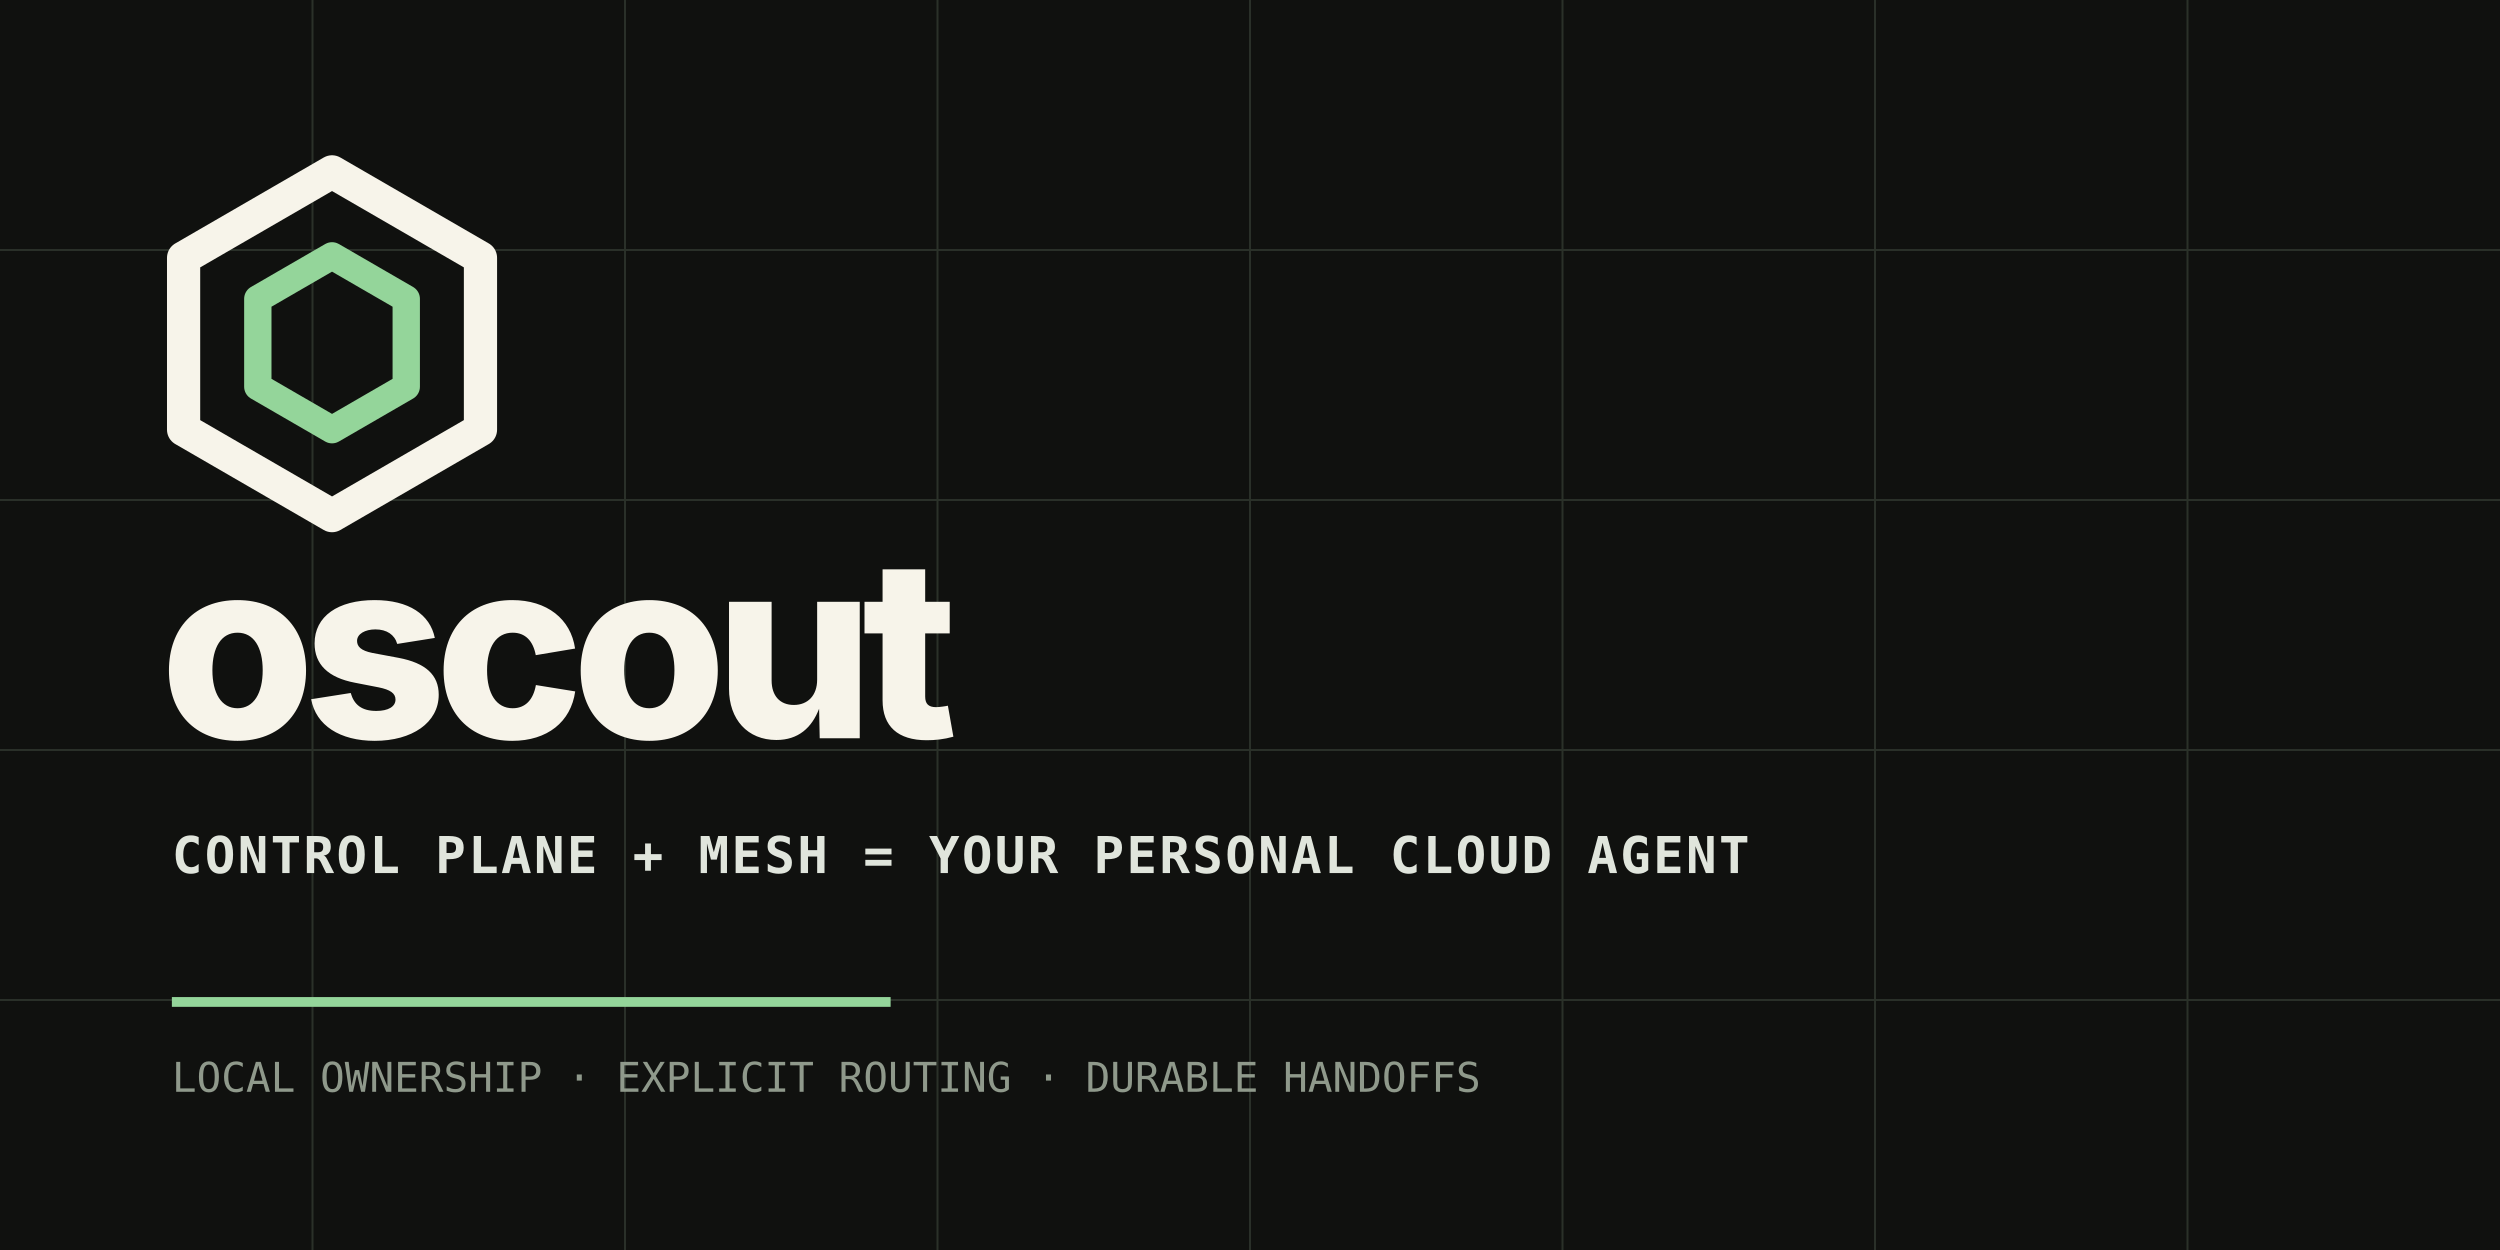
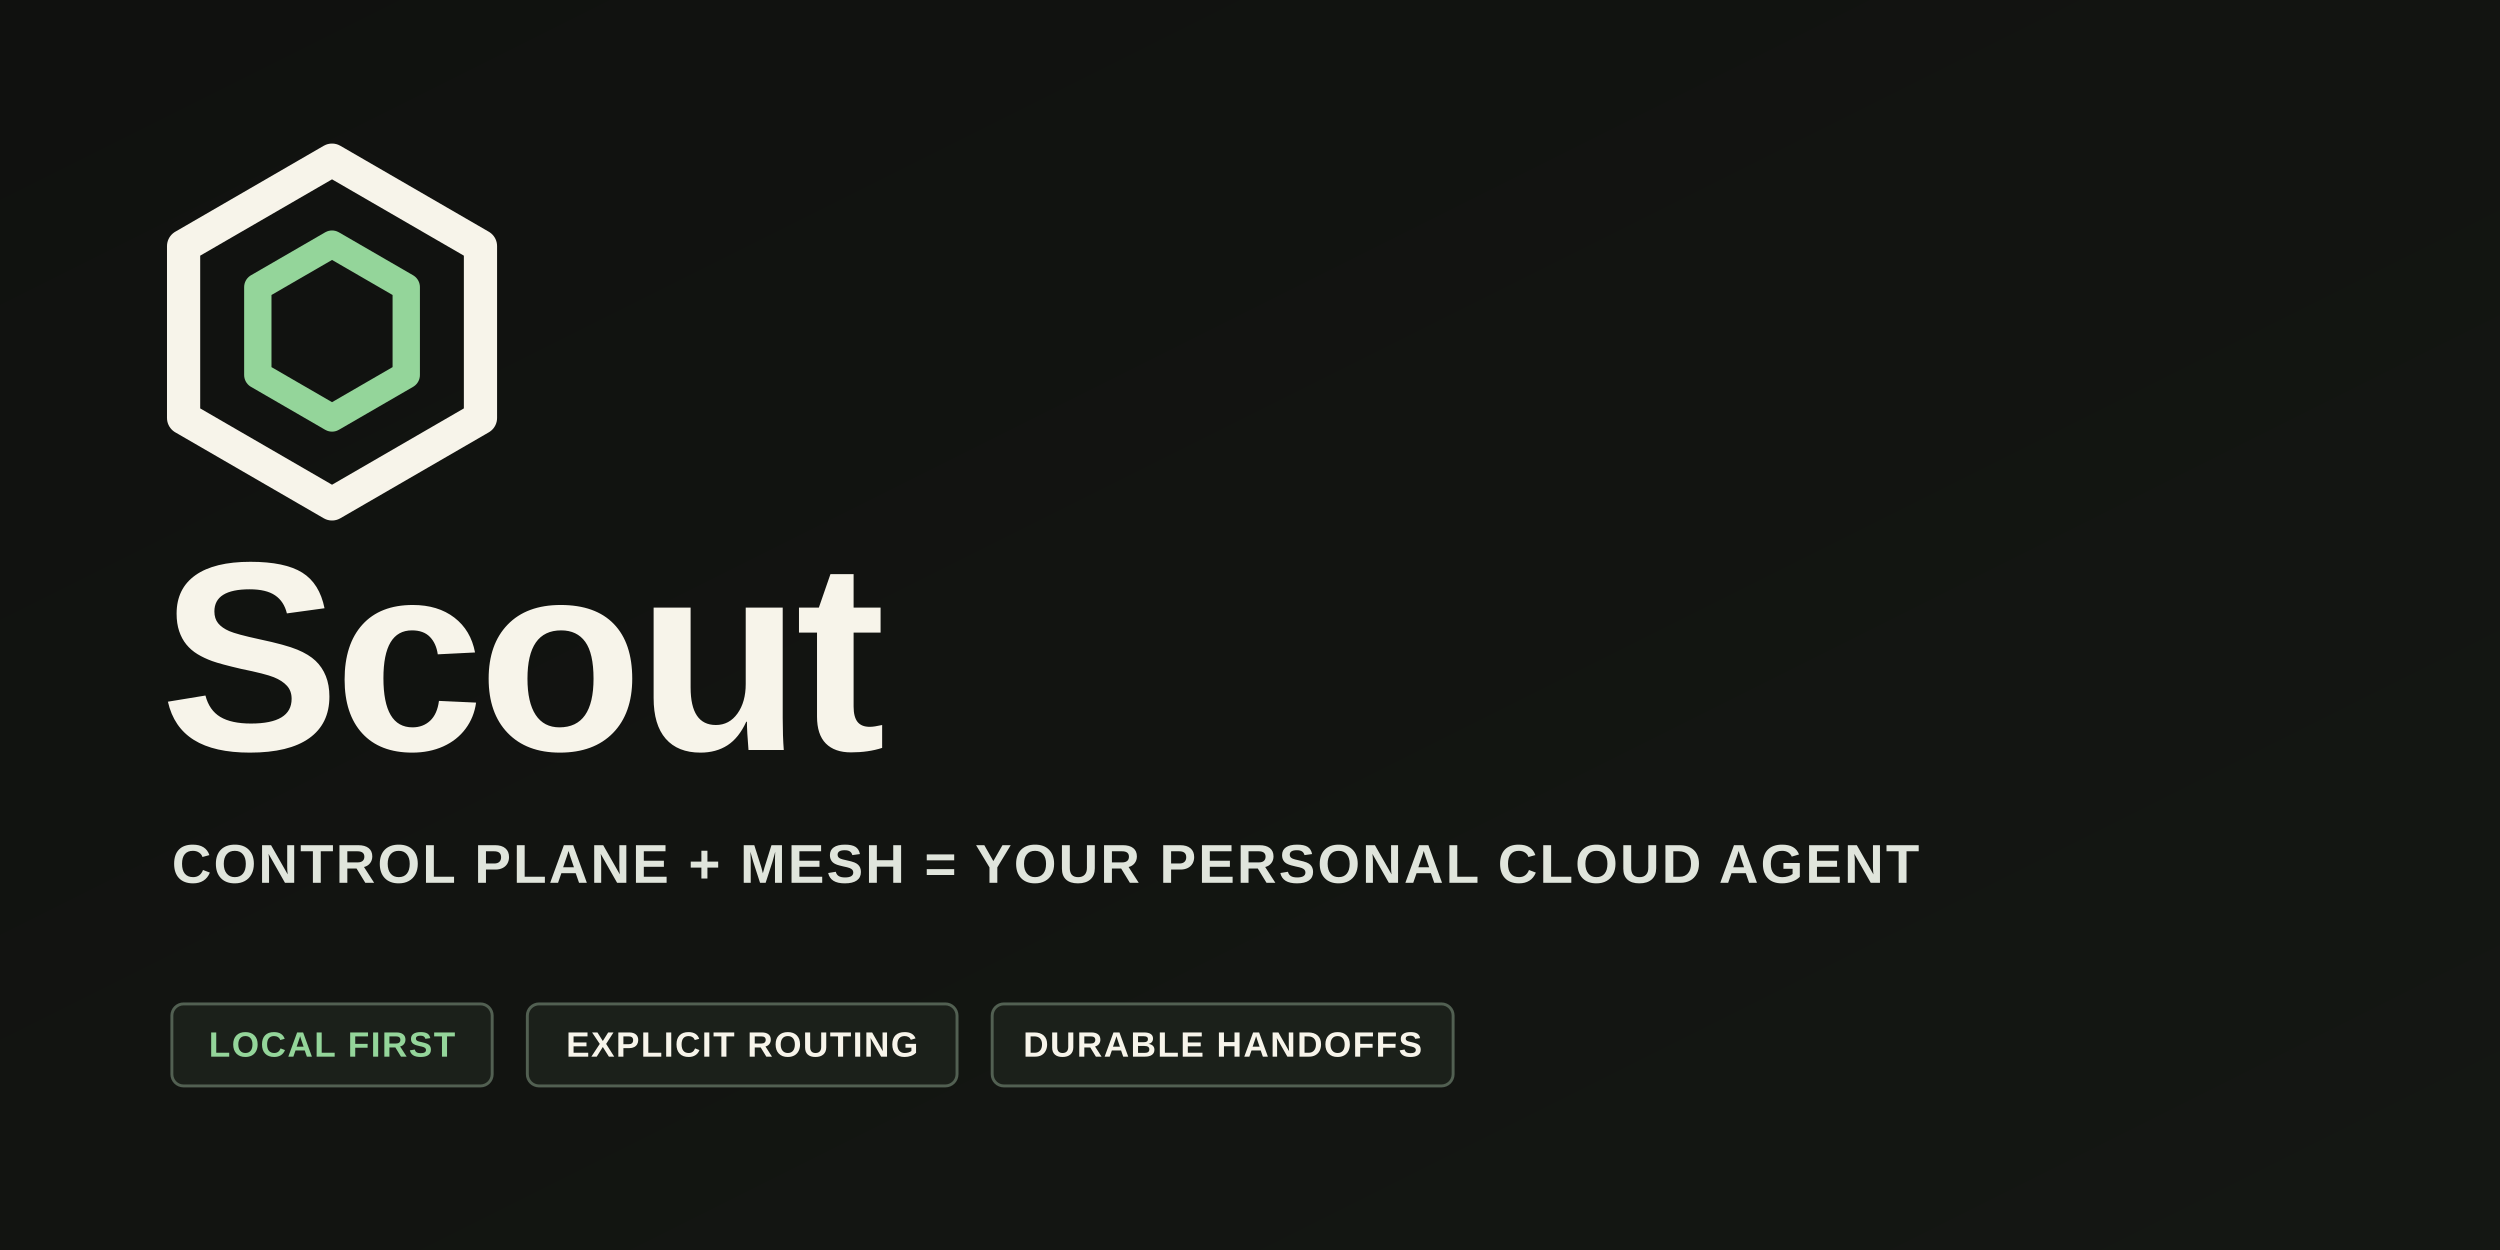
<svg xmlns="http://www.w3.org/2000/svg" width="1280" height="640" viewBox="0 0 1280 640" role="img" aria-labelledby="title desc" text-rendering="geometricPrecision">
-   <rect width="1280" height="640" fill="#10110f" />
-   <g stroke="#394238" opacity=".65">
-     <path d="M0 128h1280M0 256h1280M0 384h1280M0 512h1280" />
-     <path d="M160 0v640M320 0v640M480 0v640M640 0v640M800 0v640M960 0v640M1120 0v640" />
-   </g>
-   <g transform="translate(82 88)" fill="none" stroke-linejoin="round">
+   <defs>
+     <linearGradient id="field" x1="0" y1="0" x2="1" y2="1">
+       <stop offset="0" stop-color="#10110f" />
+       <stop offset="1" stop-color="#141713" />
+     </linearGradient>
+   </defs>
+   <rect width="1280" height="640" fill="url(#field)" />
+   <g transform="translate(82 82)" fill="none" stroke-linejoin="round">
    <path d="M88 0l76 44v88l-76 44-76-44V44z" stroke="#f7f4ea" stroke-width="17" />
    <path d="M88 43l38 22v45l-38 22-38-22V65z" stroke="#94d59a" stroke-width="14" />
  </g>
-   <text x="82" y="378" fill="#f7f4ea" font-family="ui-sans-serif, system-ui, -apple-system, BlinkMacSystemFont, Segoe UI, sans-serif" font-size="128" font-weight="760" letter-spacing="-6">oscout</text>
-   <text x="88" y="447" fill="#e0e5dc" font-family="ui-monospace, SFMono-Regular, Menlo, monospace" font-size="26" font-weight="700" letter-spacing="1.2">CONTROL PLANE + MESH = YOUR PERSONAL CLOUD AGENT</text>
-   <path d="M88 513h368" stroke="#94d59a" stroke-width="5" />
-   <text x="88" y="559" fill="#8f998b" font-family="ui-monospace, SFMono-Regular, Menlo, monospace" font-size="21">LOCAL OWNERSHIP · EXPLICIT ROUTING · DURABLE HANDOFFS</text>
+   <text x="82" y="384" fill="#f7f4ea" font-family="Avenir Next Condensed, Arial Narrow, Helvetica Neue, Arial, sans-serif" font-size="138" font-weight="700" letter-spacing="-3">Scout</text>
+   <text x="88" y="452" fill="#e0e5dc" font-family="Avenir Next Condensed, Arial Narrow, Helvetica Neue, Arial, sans-serif" font-size="28" font-weight="600" letter-spacing="1.15">CONTROL PLANE + MESH = YOUR PERSONAL CLOUD AGENT</text>
+   <g transform="translate(88 514)" font-family="Avenir Next Condensed, Arial Narrow, Helvetica Neue, Arial, sans-serif" font-size="18" font-weight="700" letter-spacing=".75" text-anchor="middle">
+     <g>
+       <rect width="164" height="42" rx="6" fill="#1b201a" stroke="#526052" stroke-width="1.5" />
+       <text x="82" y="27" fill="#94d59a">LOCAL FIRST</text>
+     </g>
+     <g transform="translate(182)">
+       <rect width="220" height="42" rx="6" fill="#1b201a" stroke="#526052" stroke-width="1.5" />
+       <text x="110" y="27" fill="#f7f4ea">EXPLICIT ROUTING</text>
+     </g>
+     <g transform="translate(420)">
+       <rect width="236" height="42" rx="6" fill="#1b201a" stroke="#526052" stroke-width="1.5" />
+       <text x="118" y="27" fill="#f7f4ea">DURABLE HANDOFFS</text>
+     </g>
+   </g>
</svg>
